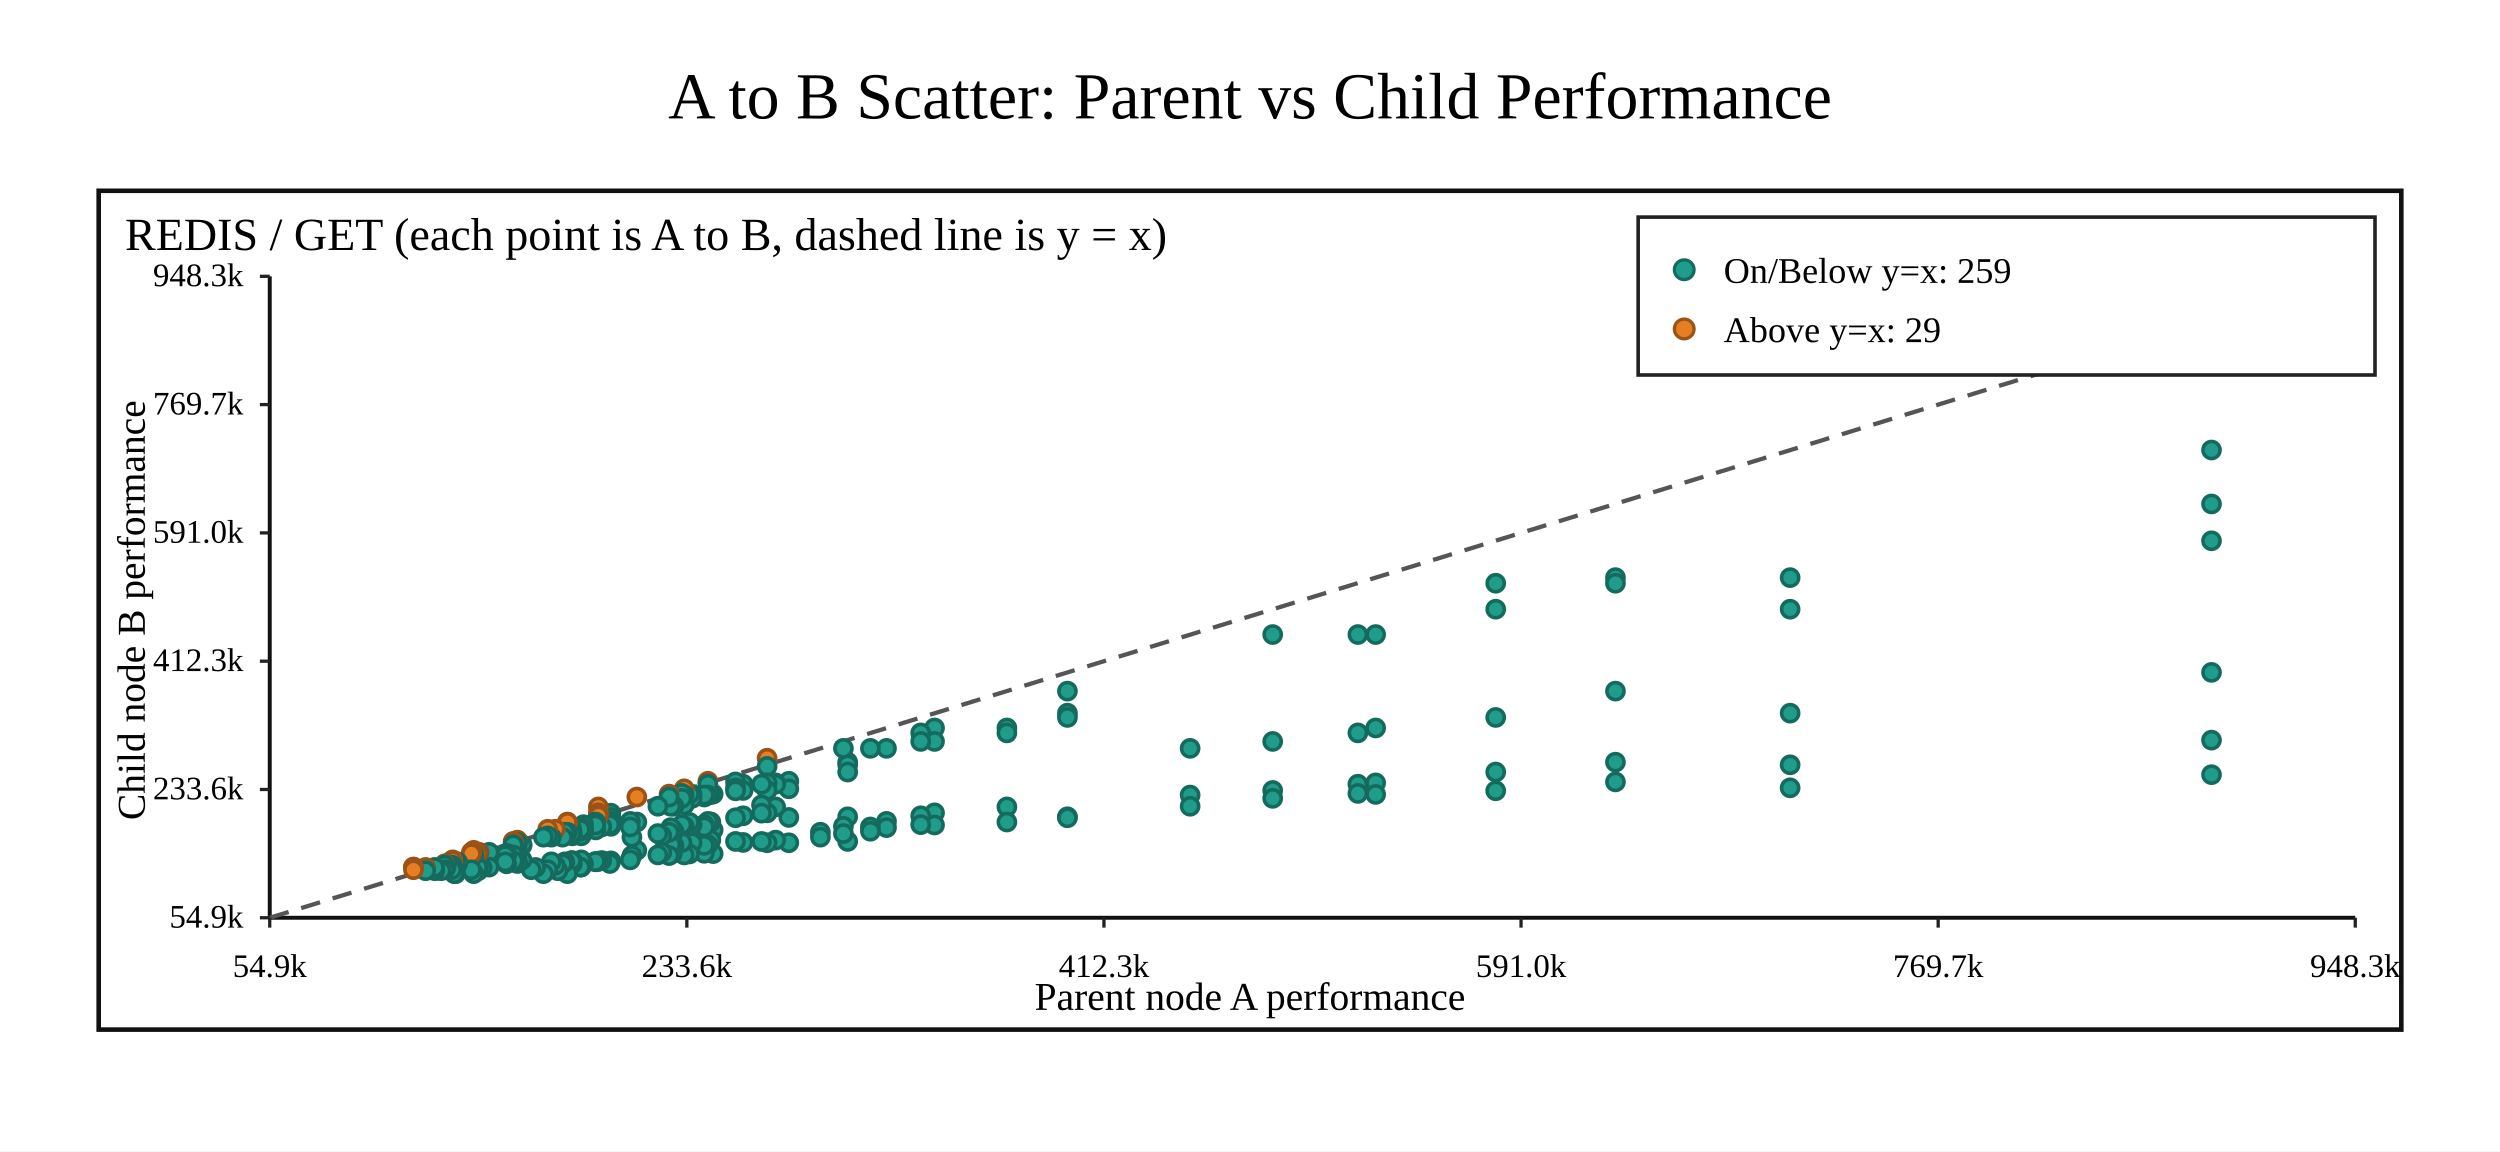
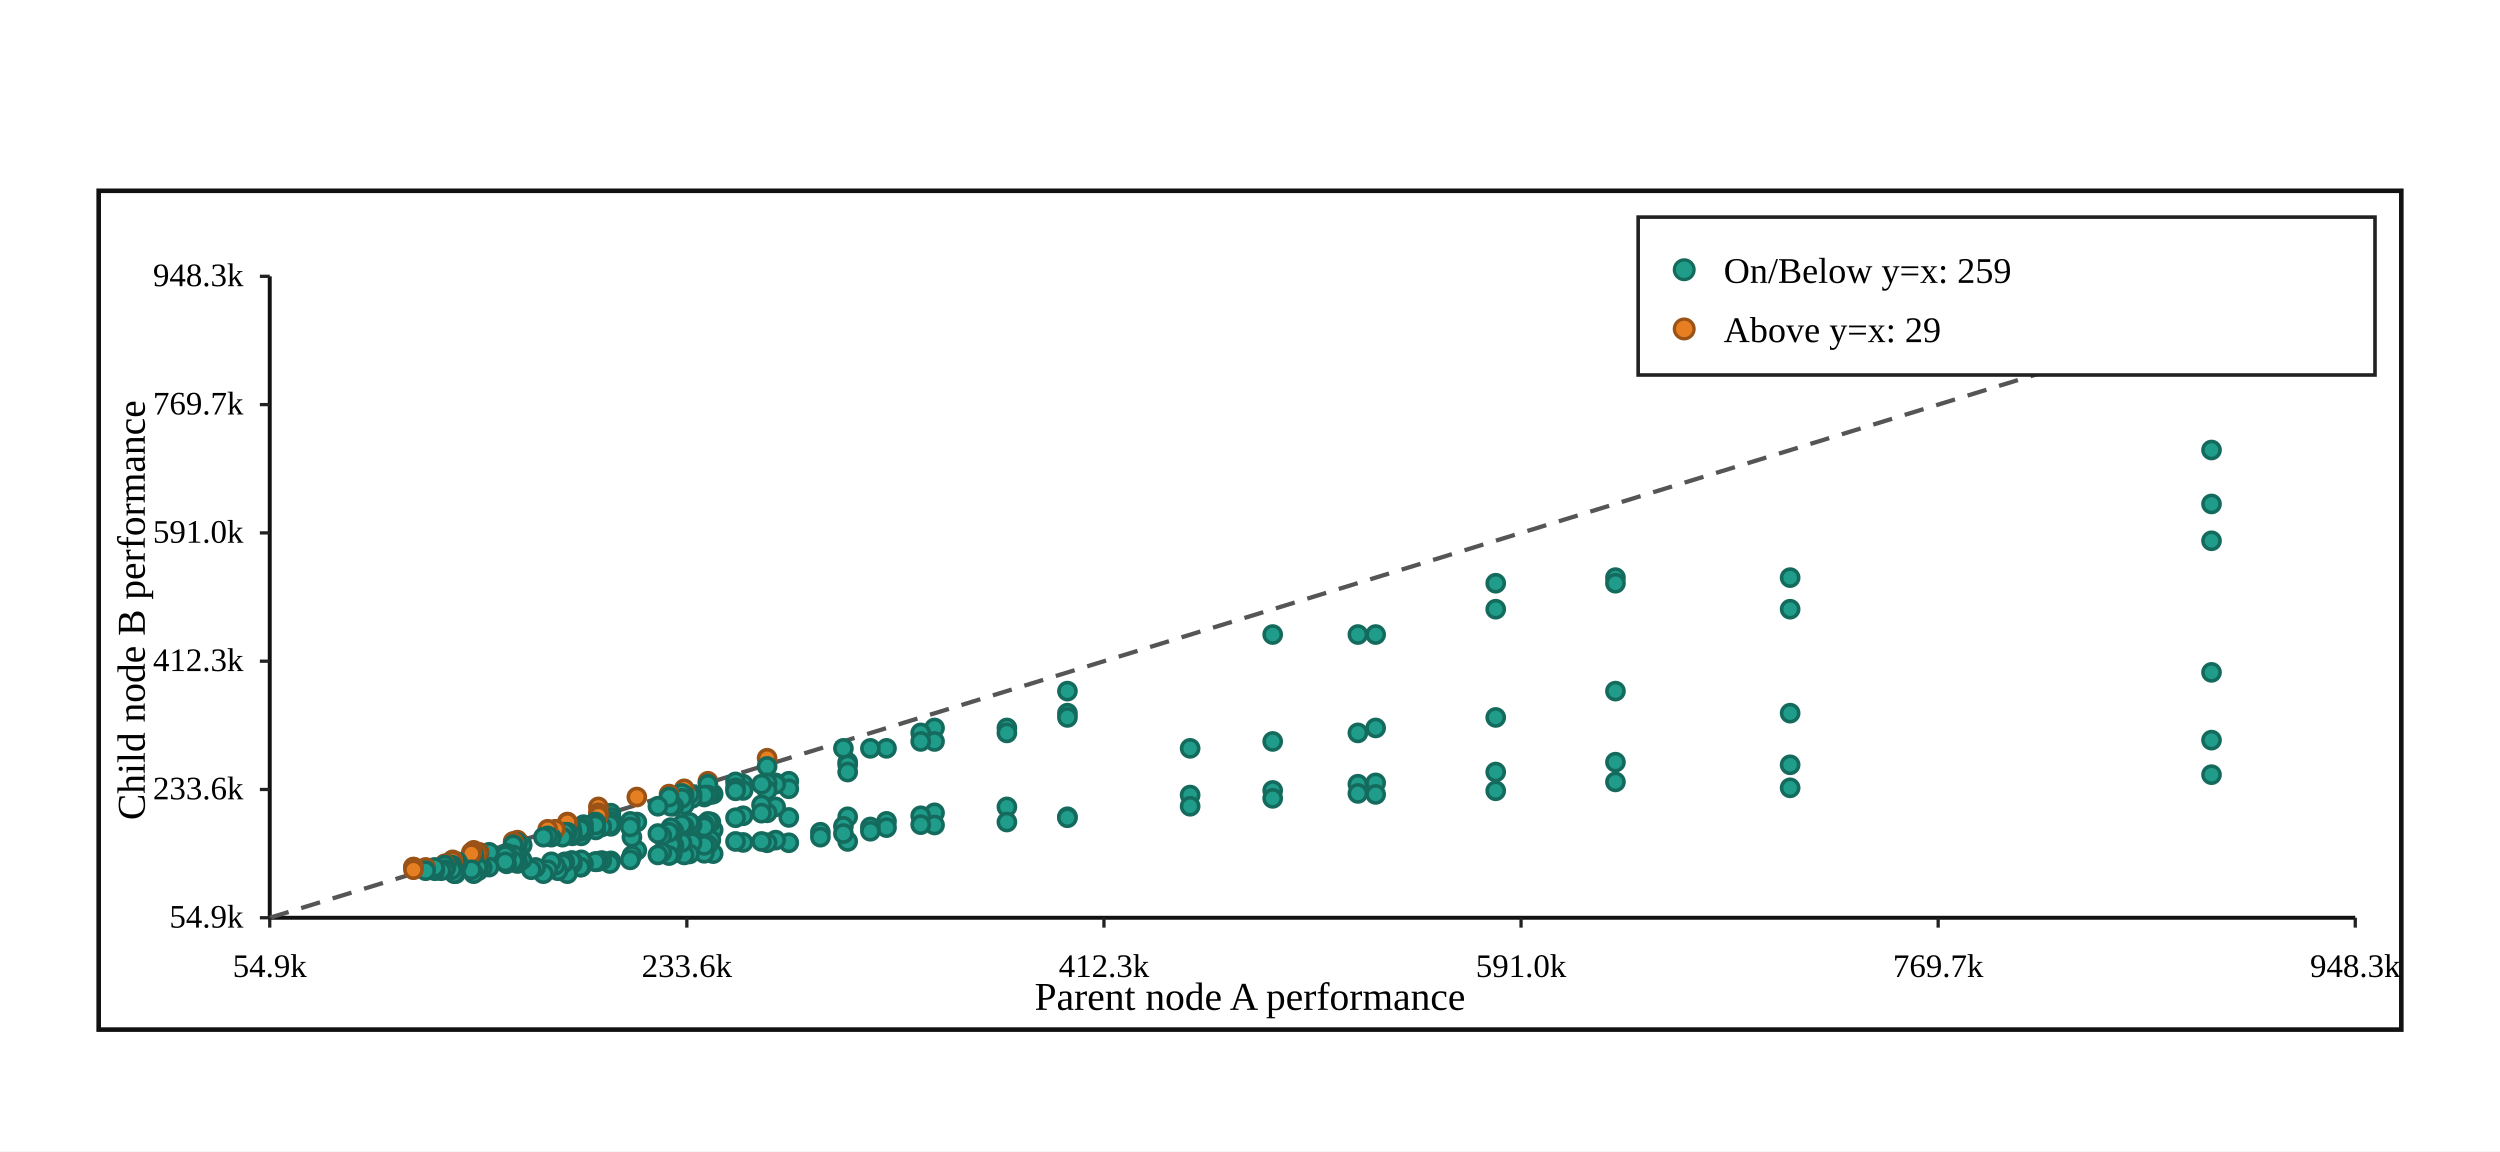
<svg xmlns="http://www.w3.org/2000/svg" width="760" height="350">
  <rect x="0" y="0" width="100%" height="100%" fill="white" />
-   <text x="380.0" y="36" text-anchor="middle" font-size="20" font-family="Times New Roman, serif">A to B Scatter: Parent vs Child Performance</text>
  <rect x="30.0" y="58.0" width="700.0" height="255.0" fill="white" stroke="#111" stroke-width="1.4" />
-   <text x="38.0" y="76.0" font-size="14" font-family="Times New Roman, serif">REDIS / GET   (each point is A to B, dashed line is y = x)</text>
  <line x1="82.0" y1="279.0" x2="716.0" y2="279.0" stroke="#111" stroke-width="1.2" />
  <line x1="82.0" y1="84.0" x2="82.0" y2="279.0" stroke="#111" stroke-width="1.2" />
  <line x1="82.0" y1="279.0" x2="716.0" y2="84.0" stroke="#555" stroke-width="1.3" stroke-dasharray="6,4" />
  <line x1="82.0" y1="279.0" x2="82.0" y2="282.0" stroke="#222" stroke-width="1" />
  <text x="82.0" y="297.0" text-anchor="middle" font-size="10" font-family="Times New Roman, serif">54.9k</text>
  <line x1="79.0" y1="279.0" x2="82.0" y2="279.0" stroke="#222" stroke-width="1" />
  <text x="74.0" y="282.0" text-anchor="end" font-size="10" font-family="Times New Roman, serif">54.9k</text>
  <line x1="208.8" y1="279.0" x2="208.8" y2="282.0" stroke="#222" stroke-width="1" />
  <text x="208.8" y="297.0" text-anchor="middle" font-size="10" font-family="Times New Roman, serif">233.6k</text>
  <line x1="79.0" y1="240.0" x2="82.0" y2="240.0" stroke="#222" stroke-width="1" />
  <text x="74.0" y="243.0" text-anchor="end" font-size="10" font-family="Times New Roman, serif">233.6k</text>
  <line x1="335.6" y1="279.0" x2="335.6" y2="282.0" stroke="#222" stroke-width="1" />
  <text x="335.6" y="297.0" text-anchor="middle" font-size="10" font-family="Times New Roman, serif">412.3k</text>
  <line x1="79.0" y1="201.0" x2="82.0" y2="201.0" stroke="#222" stroke-width="1" />
  <text x="74.0" y="204.0" text-anchor="end" font-size="10" font-family="Times New Roman, serif">412.3k</text>
  <line x1="462.4" y1="279.0" x2="462.4" y2="282.0" stroke="#222" stroke-width="1" />
  <text x="462.4" y="297.0" text-anchor="middle" font-size="10" font-family="Times New Roman, serif">591.0k</text>
  <line x1="79.0" y1="162.0" x2="82.0" y2="162.0" stroke="#222" stroke-width="1" />
  <text x="74.0" y="165.0" text-anchor="end" font-size="10" font-family="Times New Roman, serif">591.0k</text>
  <line x1="589.2" y1="279.0" x2="589.2" y2="282.0" stroke="#222" stroke-width="1" />
  <text x="589.2" y="297.0" text-anchor="middle" font-size="10" font-family="Times New Roman, serif">769.7k</text>
  <line x1="79.0" y1="123.0" x2="82.0" y2="123.0" stroke="#222" stroke-width="1" />
  <text x="74.0" y="126.0" text-anchor="end" font-size="10" font-family="Times New Roman, serif">769.7k</text>
  <line x1="716.0" y1="279.0" x2="716.0" y2="282.0" stroke="#222" stroke-width="1" />
  <text x="716.0" y="297.0" text-anchor="middle" font-size="10" font-family="Times New Roman, serif">948.3k</text>
  <line x1="79.0" y1="84.0" x2="82.0" y2="84.0" stroke="#222" stroke-width="1" />
  <text x="74.0" y="87.0" text-anchor="end" font-size="10" font-family="Times New Roman, serif">948.3k</text>
  <text x="380.0" y="307.0" text-anchor="middle" font-size="12" font-family="Times New Roman, serif">Parent node A performance</text>
  <text x="44.0" y="185.5" text-anchor="middle" font-size="12" font-family="Times New Roman, serif" transform="rotate(-90 44.0 185.5)">Child node B performance</text>
  <circle cx="672.3" cy="136.8" r="2.6" fill="#1f9d8a" stroke="#146a5c" stroke-width="1.1" />
  <circle cx="672.3" cy="153.2" r="2.6" fill="#1f9d8a" stroke="#146a5c" stroke-width="1.1" />
  <circle cx="672.3" cy="164.4" r="2.6" fill="#1f9d8a" stroke="#146a5c" stroke-width="1.1" />
  <circle cx="672.3" cy="204.4" r="2.6" fill="#1f9d8a" stroke="#146a5c" stroke-width="1.1" />
  <circle cx="672.3" cy="225.0" r="2.6" fill="#1f9d8a" stroke="#146a5c" stroke-width="1.1" />
  <circle cx="672.3" cy="235.5" r="2.6" fill="#1f9d8a" stroke="#146a5c" stroke-width="1.1" />
  <circle cx="544.2" cy="175.6" r="2.6" fill="#1f9d8a" stroke="#146a5c" stroke-width="1.1" />
  <circle cx="544.2" cy="185.2" r="2.6" fill="#1f9d8a" stroke="#146a5c" stroke-width="1.1" />
  <circle cx="544.2" cy="216.8" r="2.6" fill="#1f9d8a" stroke="#146a5c" stroke-width="1.1" />
  <circle cx="544.2" cy="232.5" r="2.6" fill="#1f9d8a" stroke="#146a5c" stroke-width="1.1" />
  <circle cx="544.2" cy="239.5" r="2.6" fill="#1f9d8a" stroke="#146a5c" stroke-width="1.1" />
  <circle cx="491.1" cy="175.6" r="2.6" fill="#1f9d8a" stroke="#146a5c" stroke-width="1.1" />
  <circle cx="491.1" cy="177.3" r="2.6" fill="#1f9d8a" stroke="#146a5c" stroke-width="1.1" />
  <circle cx="491.1" cy="210.1" r="2.6" fill="#1f9d8a" stroke="#146a5c" stroke-width="1.1" />
  <circle cx="491.1" cy="231.7" r="2.6" fill="#1f9d8a" stroke="#146a5c" stroke-width="1.1" />
  <circle cx="491.1" cy="237.7" r="2.6" fill="#1f9d8a" stroke="#146a5c" stroke-width="1.1" />
  <circle cx="454.7" cy="177.3" r="2.6" fill="#1f9d8a" stroke="#146a5c" stroke-width="1.1" />
  <circle cx="454.7" cy="185.2" r="2.6" fill="#1f9d8a" stroke="#146a5c" stroke-width="1.1" />
  <circle cx="454.7" cy="218.1" r="2.6" fill="#1f9d8a" stroke="#146a5c" stroke-width="1.1" />
  <circle cx="454.7" cy="234.7" r="2.6" fill="#1f9d8a" stroke="#146a5c" stroke-width="1.1" />
  <circle cx="454.7" cy="240.4" r="2.6" fill="#1f9d8a" stroke="#146a5c" stroke-width="1.1" />
  <circle cx="418.2" cy="192.9" r="2.6" fill="#1f9d8a" stroke="#146a5c" stroke-width="1.1" />
  <circle cx="418.2" cy="221.3" r="2.6" fill="#1f9d8a" stroke="#146a5c" stroke-width="1.1" />
  <circle cx="418.2" cy="238.0" r="2.6" fill="#1f9d8a" stroke="#146a5c" stroke-width="1.1" />
  <circle cx="418.2" cy="241.5" r="2.6" fill="#1f9d8a" stroke="#146a5c" stroke-width="1.1" />
  <circle cx="412.8" cy="192.9" r="2.6" fill="#1f9d8a" stroke="#146a5c" stroke-width="1.1" />
  <circle cx="412.8" cy="222.8" r="2.6" fill="#1f9d8a" stroke="#146a5c" stroke-width="1.1" />
  <circle cx="412.8" cy="238.4" r="2.6" fill="#1f9d8a" stroke="#146a5c" stroke-width="1.1" />
  <circle cx="412.8" cy="241.2" r="2.6" fill="#1f9d8a" stroke="#146a5c" stroke-width="1.1" />
  <circle cx="386.9" cy="192.9" r="2.6" fill="#1f9d8a" stroke="#146a5c" stroke-width="1.1" />
  <circle cx="386.9" cy="225.4" r="2.6" fill="#1f9d8a" stroke="#146a5c" stroke-width="1.1" />
  <circle cx="386.9" cy="240.3" r="2.6" fill="#1f9d8a" stroke="#146a5c" stroke-width="1.1" />
  <circle cx="386.9" cy="242.7" r="2.6" fill="#1f9d8a" stroke="#146a5c" stroke-width="1.1" />
  <circle cx="361.8" cy="227.5" r="2.6" fill="#1f9d8a" stroke="#146a5c" stroke-width="1.1" />
  <circle cx="361.8" cy="241.7" r="2.6" fill="#1f9d8a" stroke="#146a5c" stroke-width="1.1" />
  <circle cx="361.8" cy="245.1" r="2.6" fill="#1f9d8a" stroke="#146a5c" stroke-width="1.1" />
  <circle cx="324.5" cy="210.1" r="2.6" fill="#1f9d8a" stroke="#146a5c" stroke-width="1.1" />
  <circle cx="324.5" cy="216.8" r="2.6" fill="#1f9d8a" stroke="#146a5c" stroke-width="1.1" />
  <circle cx="324.5" cy="218.1" r="2.6" fill="#1f9d8a" stroke="#146a5c" stroke-width="1.1" />
  <circle cx="324.5" cy="248.3" r="2.6" fill="#1f9d8a" stroke="#146a5c" stroke-width="1.1" />
  <circle cx="324.5" cy="248.6" r="2.6" fill="#1f9d8a" stroke="#146a5c" stroke-width="1.1" />
  <circle cx="306.1" cy="221.3" r="2.6" fill="#1f9d8a" stroke="#146a5c" stroke-width="1.1" />
  <circle cx="306.1" cy="222.8" r="2.6" fill="#1f9d8a" stroke="#146a5c" stroke-width="1.1" />
  <circle cx="306.1" cy="245.3" r="2.6" fill="#1f9d8a" stroke="#146a5c" stroke-width="1.1" />
  <circle cx="306.1" cy="249.9" r="2.6" fill="#1f9d8a" stroke="#146a5c" stroke-width="1.1" />
  <circle cx="284.1" cy="221.3" r="2.6" fill="#1f9d8a" stroke="#146a5c" stroke-width="1.1" />
  <circle cx="284.1" cy="225.4" r="2.6" fill="#1f9d8a" stroke="#146a5c" stroke-width="1.1" />
  <circle cx="284.1" cy="247.1" r="2.6" fill="#1f9d8a" stroke="#146a5c" stroke-width="1.1" />
  <circle cx="284.1" cy="250.8" r="2.6" fill="#1f9d8a" stroke="#146a5c" stroke-width="1.1" />
  <circle cx="279.9" cy="222.8" r="2.6" fill="#1f9d8a" stroke="#146a5c" stroke-width="1.1" />
  <circle cx="279.9" cy="225.4" r="2.6" fill="#1f9d8a" stroke="#146a5c" stroke-width="1.1" />
  <circle cx="279.9" cy="248.0" r="2.6" fill="#1f9d8a" stroke="#146a5c" stroke-width="1.1" />
  <circle cx="279.9" cy="250.7" r="2.6" fill="#1f9d8a" stroke="#146a5c" stroke-width="1.1" />
  <circle cx="269.5" cy="227.5" r="2.6" fill="#1f9d8a" stroke="#146a5c" stroke-width="1.1" />
  <circle cx="269.5" cy="249.7" r="2.6" fill="#1f9d8a" stroke="#146a5c" stroke-width="1.1" />
  <circle cx="269.5" cy="251.6" r="2.6" fill="#1f9d8a" stroke="#146a5c" stroke-width="1.1" />
  <circle cx="264.6" cy="227.5" r="2.6" fill="#1f9d8a" stroke="#146a5c" stroke-width="1.1" />
  <circle cx="264.6" cy="251.4" r="2.6" fill="#1f9d8a" stroke="#146a5c" stroke-width="1.1" />
  <circle cx="264.6" cy="252.7" r="2.6" fill="#1f9d8a" stroke="#146a5c" stroke-width="1.1" />
  <circle cx="257.7" cy="231.7" r="2.6" fill="#1f9d8a" stroke="#146a5c" stroke-width="1.1" />
  <circle cx="257.7" cy="232.5" r="2.6" fill="#1f9d8a" stroke="#146a5c" stroke-width="1.1" />
  <circle cx="257.7" cy="234.7" r="2.6" fill="#1f9d8a" stroke="#146a5c" stroke-width="1.1" />
  <circle cx="257.7" cy="248.3" r="2.6" fill="#1f9d8a" stroke="#146a5c" stroke-width="1.1" />
  <circle cx="257.7" cy="255.8" r="2.6" fill="#1f9d8a" stroke="#146a5c" stroke-width="1.1" />
  <circle cx="256.4" cy="227.5" r="2.6" fill="#1f9d8a" stroke="#146a5c" stroke-width="1.1" />
  <circle cx="256.4" cy="251.2" r="2.6" fill="#1f9d8a" stroke="#146a5c" stroke-width="1.1" />
  <circle cx="256.4" cy="253.4" r="2.6" fill="#1f9d8a" stroke="#146a5c" stroke-width="1.1" />
  <circle cx="249.4" cy="253.0" r="2.6" fill="#1f9d8a" stroke="#146a5c" stroke-width="1.1" />
  <circle cx="249.4" cy="254.5" r="2.6" fill="#1f9d8a" stroke="#146a5c" stroke-width="1.1" />
  <circle cx="239.8" cy="237.5" r="2.6" fill="#1f9d8a" stroke="#146a5c" stroke-width="1.1" />
  <circle cx="239.8" cy="239.8" r="2.6" fill="#1f9d8a" stroke="#146a5c" stroke-width="1.1" />
  <circle cx="239.8" cy="248.5" r="2.6" fill="#1f9d8a" stroke="#146a5c" stroke-width="1.1" />
  <circle cx="239.8" cy="256.2" r="2.6" fill="#1f9d8a" stroke="#146a5c" stroke-width="1.1" />
  <circle cx="235.8" cy="238.0" r="2.6" fill="#1f9d8a" stroke="#146a5c" stroke-width="1.1" />
  <circle cx="235.8" cy="238.4" r="2.6" fill="#1f9d8a" stroke="#146a5c" stroke-width="1.1" />
  <circle cx="235.8" cy="245.3" r="2.6" fill="#1f9d8a" stroke="#146a5c" stroke-width="1.1" />
  <circle cx="235.8" cy="255.4" r="2.6" fill="#1f9d8a" stroke="#146a5c" stroke-width="1.1" />
  <circle cx="233.2" cy="230.5" r="2.6" fill="#e67e22" stroke="#9a5216" stroke-width="1.1" />
  <circle cx="233.2" cy="233.0" r="2.6" fill="#1f9d8a" stroke="#146a5c" stroke-width="1.1" />
  <circle cx="233.2" cy="238.0" r="2.6" fill="#1f9d8a" stroke="#146a5c" stroke-width="1.1" />
  <circle cx="233.2" cy="240.3" r="2.6" fill="#1f9d8a" stroke="#146a5c" stroke-width="1.1" />
  <circle cx="233.2" cy="247.1" r="2.6" fill="#1f9d8a" stroke="#146a5c" stroke-width="1.1" />
  <circle cx="233.2" cy="256.2" r="2.6" fill="#1f9d8a" stroke="#146a5c" stroke-width="1.1" />
  <circle cx="231.5" cy="238.4" r="2.6" fill="#1f9d8a" stroke="#146a5c" stroke-width="1.1" />
  <circle cx="231.5" cy="244.7" r="2.6" fill="#1f9d8a" stroke="#146a5c" stroke-width="1.1" />
  <circle cx="231.5" cy="247.2" r="2.6" fill="#1f9d8a" stroke="#146a5c" stroke-width="1.1" />
  <circle cx="231.5" cy="255.8" r="2.6" fill="#1f9d8a" stroke="#146a5c" stroke-width="1.1" />
  <circle cx="225.9" cy="238.4" r="2.6" fill="#1f9d8a" stroke="#146a5c" stroke-width="1.1" />
  <circle cx="225.9" cy="240.3" r="2.6" fill="#1f9d8a" stroke="#146a5c" stroke-width="1.1" />
  <circle cx="225.9" cy="248.0" r="2.6" fill="#1f9d8a" stroke="#146a5c" stroke-width="1.1" />
  <circle cx="225.9" cy="256.1" r="2.6" fill="#1f9d8a" stroke="#146a5c" stroke-width="1.1" />
  <circle cx="223.6" cy="237.7" r="2.6" fill="#1f9d8a" stroke="#146a5c" stroke-width="1.1" />
  <circle cx="223.6" cy="239.5" r="2.6" fill="#1f9d8a" stroke="#146a5c" stroke-width="1.1" />
  <circle cx="223.6" cy="240.4" r="2.6" fill="#1f9d8a" stroke="#146a5c" stroke-width="1.1" />
  <circle cx="223.6" cy="248.6" r="2.6" fill="#1f9d8a" stroke="#146a5c" stroke-width="1.1" />
  <circle cx="223.6" cy="255.8" r="2.6" fill="#1f9d8a" stroke="#146a5c" stroke-width="1.1" />
  <circle cx="216.8" cy="241.4" r="2.6" fill="#1f9d8a" stroke="#146a5c" stroke-width="1.1" />
  <circle cx="216.8" cy="252.3" r="2.6" fill="#1f9d8a" stroke="#146a5c" stroke-width="1.1" />
  <circle cx="216.8" cy="259.5" r="2.6" fill="#1f9d8a" stroke="#146a5c" stroke-width="1.1" />
  <circle cx="216.1" cy="241.2" r="2.6" fill="#1f9d8a" stroke="#146a5c" stroke-width="1.1" />
  <circle cx="216.1" cy="241.5" r="2.6" fill="#1f9d8a" stroke="#146a5c" stroke-width="1.1" />
  <circle cx="216.1" cy="249.9" r="2.6" fill="#1f9d8a" stroke="#146a5c" stroke-width="1.1" />
  <circle cx="216.1" cy="255.4" r="2.6" fill="#1f9d8a" stroke="#146a5c" stroke-width="1.1" />
  <circle cx="215.2" cy="237.5" r="2.6" fill="#e67e22" stroke="#9a5216" stroke-width="1.1" />
  <circle cx="215.2" cy="238.4" r="2.6" fill="#1f9d8a" stroke="#146a5c" stroke-width="1.1" />
  <circle cx="215.2" cy="241.7" r="2.6" fill="#1f9d8a" stroke="#146a5c" stroke-width="1.1" />
  <circle cx="215.2" cy="249.7" r="2.6" fill="#1f9d8a" stroke="#146a5c" stroke-width="1.1" />
  <circle cx="215.2" cy="256.8" r="2.6" fill="#1f9d8a" stroke="#146a5c" stroke-width="1.1" />
  <circle cx="214.1" cy="242.3" r="2.6" fill="#1f9d8a" stroke="#146a5c" stroke-width="1.1" />
  <circle cx="214.1" cy="250.7" r="2.6" fill="#1f9d8a" stroke="#146a5c" stroke-width="1.1" />
  <circle cx="214.1" cy="259.4" r="2.6" fill="#1f9d8a" stroke="#146a5c" stroke-width="1.1" />
  <circle cx="214.1" cy="241.7" r="2.6" fill="#1f9d8a" stroke="#146a5c" stroke-width="1.1" />
  <circle cx="214.1" cy="251.4" r="2.6" fill="#1f9d8a" stroke="#146a5c" stroke-width="1.1" />
  <circle cx="214.1" cy="257.0" r="2.6" fill="#1f9d8a" stroke="#146a5c" stroke-width="1.1" />
  <circle cx="210.4" cy="241.5" r="2.6" fill="#1f9d8a" stroke="#146a5c" stroke-width="1.1" />
  <circle cx="210.4" cy="242.7" r="2.6" fill="#1f9d8a" stroke="#146a5c" stroke-width="1.1" />
  <circle cx="210.4" cy="250.8" r="2.6" fill="#1f9d8a" stroke="#146a5c" stroke-width="1.1" />
  <circle cx="210.4" cy="256.2" r="2.6" fill="#1f9d8a" stroke="#146a5c" stroke-width="1.1" />
  <circle cx="209.6" cy="241.4" r="2.6" fill="#1f9d8a" stroke="#146a5c" stroke-width="1.1" />
  <circle cx="209.6" cy="250.0" r="2.6" fill="#1f9d8a" stroke="#146a5c" stroke-width="1.1" />
  <circle cx="209.6" cy="259.6" r="2.6" fill="#1f9d8a" stroke="#146a5c" stroke-width="1.1" />
  <circle cx="208.0" cy="239.8" r="2.6" fill="#e67e22" stroke="#9a5216" stroke-width="1.1" />
  <circle cx="208.0" cy="241.7" r="2.6" fill="#1f9d8a" stroke="#146a5c" stroke-width="1.1" />
  <circle cx="208.0" cy="244.7" r="2.6" fill="#1f9d8a" stroke="#146a5c" stroke-width="1.1" />
  <circle cx="208.0" cy="251.2" r="2.6" fill="#1f9d8a" stroke="#146a5c" stroke-width="1.1" />
  <circle cx="208.0" cy="259.9" r="2.6" fill="#1f9d8a" stroke="#146a5c" stroke-width="1.1" />
  <circle cx="207.3" cy="241.2" r="2.6" fill="#1f9d8a" stroke="#146a5c" stroke-width="1.1" />
  <circle cx="207.3" cy="242.7" r="2.6" fill="#1f9d8a" stroke="#146a5c" stroke-width="1.1" />
  <circle cx="207.3" cy="250.7" r="2.6" fill="#1f9d8a" stroke="#146a5c" stroke-width="1.1" />
  <circle cx="207.3" cy="256.1" r="2.6" fill="#1f9d8a" stroke="#146a5c" stroke-width="1.1" />
  <circle cx="204.9" cy="245.1" r="2.6" fill="#1f9d8a" stroke="#146a5c" stroke-width="1.1" />
  <circle cx="204.9" cy="252.7" r="2.6" fill="#1f9d8a" stroke="#146a5c" stroke-width="1.1" />
  <circle cx="204.9" cy="257.0" r="2.6" fill="#1f9d8a" stroke="#146a5c" stroke-width="1.1" />
  <circle cx="204.4" cy="252.1" r="2.6" fill="#1f9d8a" stroke="#146a5c" stroke-width="1.1" />
  <circle cx="204.4" cy="259.5" r="2.6" fill="#1f9d8a" stroke="#146a5c" stroke-width="1.1" />
  <circle cx="203.9" cy="245.1" r="2.6" fill="#1f9d8a" stroke="#146a5c" stroke-width="1.1" />
  <circle cx="203.9" cy="251.6" r="2.6" fill="#1f9d8a" stroke="#146a5c" stroke-width="1.1" />
  <circle cx="203.9" cy="256.8" r="2.6" fill="#1f9d8a" stroke="#146a5c" stroke-width="1.1" />
  <circle cx="203.4" cy="241.4" r="2.6" fill="#e67e22" stroke="#9a5216" stroke-width="1.1" />
  <circle cx="203.4" cy="242.3" r="2.6" fill="#1f9d8a" stroke="#146a5c" stroke-width="1.1" />
  <circle cx="203.4" cy="253.0" r="2.6" fill="#1f9d8a" stroke="#146a5c" stroke-width="1.1" />
  <circle cx="203.4" cy="260.1" r="2.6" fill="#1f9d8a" stroke="#146a5c" stroke-width="1.1" />
  <circle cx="201.2" cy="254.1" r="2.6" fill="#1f9d8a" stroke="#146a5c" stroke-width="1.1" />
  <circle cx="201.2" cy="259.1" r="2.6" fill="#1f9d8a" stroke="#146a5c" stroke-width="1.1" />
  <circle cx="200.0" cy="245.1" r="2.6" fill="#1f9d8a" stroke="#146a5c" stroke-width="1.1" />
  <circle cx="200.0" cy="253.4" r="2.6" fill="#1f9d8a" stroke="#146a5c" stroke-width="1.1" />
  <circle cx="200.0" cy="259.9" r="2.6" fill="#1f9d8a" stroke="#146a5c" stroke-width="1.1" />
  <circle cx="193.6" cy="242.3" r="2.6" fill="#e67e22" stroke="#9a5216" stroke-width="1.1" />
  <circle cx="193.6" cy="249.9" r="2.6" fill="#1f9d8a" stroke="#146a5c" stroke-width="1.1" />
  <circle cx="193.6" cy="258.5" r="2.6" fill="#1f9d8a" stroke="#146a5c" stroke-width="1.1" />
  <circle cx="192.1" cy="254.5" r="2.6" fill="#1f9d8a" stroke="#146a5c" stroke-width="1.1" />
  <circle cx="192.1" cy="260.1" r="2.6" fill="#1f9d8a" stroke="#146a5c" stroke-width="1.1" />
  <circle cx="191.6" cy="249.7" r="2.6" fill="#1f9d8a" stroke="#146a5c" stroke-width="1.1" />
  <circle cx="191.6" cy="251.4" r="2.6" fill="#1f9d8a" stroke="#146a5c" stroke-width="1.1" />
  <circle cx="191.6" cy="261.4" r="2.6" fill="#1f9d8a" stroke="#146a5c" stroke-width="1.1" />
  <circle cx="185.7" cy="247.2" r="2.6" fill="#1f9d8a" stroke="#146a5c" stroke-width="1.1" />
  <circle cx="185.7" cy="248.5" r="2.6" fill="#1f9d8a" stroke="#146a5c" stroke-width="1.1" />
  <circle cx="185.7" cy="249.7" r="2.6" fill="#1f9d8a" stroke="#146a5c" stroke-width="1.1" />
  <circle cx="185.7" cy="251.2" r="2.6" fill="#1f9d8a" stroke="#146a5c" stroke-width="1.1" />
  <circle cx="185.7" cy="261.7" r="2.6" fill="#1f9d8a" stroke="#146a5c" stroke-width="1.1" />
  <circle cx="185.4" cy="249.9" r="2.6" fill="#1f9d8a" stroke="#146a5c" stroke-width="1.1" />
  <circle cx="185.4" cy="250.7" r="2.6" fill="#1f9d8a" stroke="#146a5c" stroke-width="1.1" />
  <circle cx="185.4" cy="262.5" r="2.6" fill="#1f9d8a" stroke="#146a5c" stroke-width="1.1" />
  <circle cx="182.9" cy="251.2" r="2.6" fill="#1f9d8a" stroke="#146a5c" stroke-width="1.1" />
  <circle cx="182.9" cy="251.4" r="2.6" fill="#1f9d8a" stroke="#146a5c" stroke-width="1.1" />
  <circle cx="182.9" cy="261.6" r="2.6" fill="#1f9d8a" stroke="#146a5c" stroke-width="1.1" />
  <circle cx="181.9" cy="245.3" r="2.6" fill="#e67e22" stroke="#9a5216" stroke-width="1.1" />
  <circle cx="181.9" cy="247.1" r="2.6" fill="#e67e22" stroke="#9a5216" stroke-width="1.1" />
  <circle cx="181.9" cy="248.0" r="2.6" fill="#e67e22" stroke="#9a5216" stroke-width="1.1" />
  <circle cx="181.9" cy="261.9" r="2.6" fill="#1f9d8a" stroke="#146a5c" stroke-width="1.1" />
  <circle cx="181.1" cy="250.0" r="2.6" fill="#1f9d8a" stroke="#146a5c" stroke-width="1.1" />
  <circle cx="181.1" cy="252.3" r="2.6" fill="#1f9d8a" stroke="#146a5c" stroke-width="1.1" />
  <circle cx="181.1" cy="262.0" r="2.6" fill="#1f9d8a" stroke="#146a5c" stroke-width="1.1" />
  <circle cx="181.0" cy="249.9" r="2.6" fill="#1f9d8a" stroke="#146a5c" stroke-width="1.1" />
  <circle cx="181.0" cy="250.7" r="2.6" fill="#1f9d8a" stroke="#146a5c" stroke-width="1.1" />
  <circle cx="181.0" cy="250.8" r="2.6" fill="#1f9d8a" stroke="#146a5c" stroke-width="1.1" />
  <circle cx="181.0" cy="261.9" r="2.6" fill="#1f9d8a" stroke="#146a5c" stroke-width="1.1" />
  <circle cx="177.4" cy="250.7" r="2.6" fill="#1f9d8a" stroke="#146a5c" stroke-width="1.1" />
  <circle cx="177.4" cy="252.3" r="2.6" fill="#1f9d8a" stroke="#146a5c" stroke-width="1.1" />
  <circle cx="177.4" cy="253.0" r="2.6" fill="#1f9d8a" stroke="#146a5c" stroke-width="1.1" />
  <circle cx="177.4" cy="262.6" r="2.6" fill="#1f9d8a" stroke="#146a5c" stroke-width="1.1" />
  <circle cx="176.7" cy="254.1" r="2.6" fill="#1f9d8a" stroke="#146a5c" stroke-width="1.1" />
  <circle cx="176.7" cy="263.6" r="2.6" fill="#1f9d8a" stroke="#146a5c" stroke-width="1.1" />
  <circle cx="176.7" cy="251.6" r="2.6" fill="#1f9d8a" stroke="#146a5c" stroke-width="1.1" />
  <circle cx="176.7" cy="252.7" r="2.6" fill="#1f9d8a" stroke="#146a5c" stroke-width="1.1" />
  <circle cx="176.7" cy="261.4" r="2.6" fill="#1f9d8a" stroke="#146a5c" stroke-width="1.1" />
  <circle cx="176.4" cy="252.1" r="2.6" fill="#1f9d8a" stroke="#146a5c" stroke-width="1.1" />
  <circle cx="176.4" cy="263.6" r="2.6" fill="#1f9d8a" stroke="#146a5c" stroke-width="1.1" />
  <circle cx="174.0" cy="254.1" r="2.6" fill="#1f9d8a" stroke="#146a5c" stroke-width="1.1" />
  <circle cx="174.0" cy="262.6" r="2.6" fill="#1f9d8a" stroke="#146a5c" stroke-width="1.1" />
  <circle cx="173.9" cy="252.7" r="2.6" fill="#1f9d8a" stroke="#146a5c" stroke-width="1.1" />
  <circle cx="173.9" cy="253.4" r="2.6" fill="#1f9d8a" stroke="#146a5c" stroke-width="1.1" />
  <circle cx="173.9" cy="261.6" r="2.6" fill="#1f9d8a" stroke="#146a5c" stroke-width="1.1" />
  <circle cx="173.7" cy="251.6" r="2.6" fill="#1f9d8a" stroke="#146a5c" stroke-width="1.1" />
  <circle cx="173.7" cy="253.4" r="2.6" fill="#1f9d8a" stroke="#146a5c" stroke-width="1.1" />
  <circle cx="173.7" cy="261.7" r="2.6" fill="#1f9d8a" stroke="#146a5c" stroke-width="1.1" />
  <circle cx="172.5" cy="249.9" r="2.6" fill="#e67e22" stroke="#9a5216" stroke-width="1.1" />
  <circle cx="172.5" cy="250.0" r="2.6" fill="#e67e22" stroke="#9a5216" stroke-width="1.1" />
  <circle cx="172.5" cy="253.0" r="2.6" fill="#1f9d8a" stroke="#146a5c" stroke-width="1.1" />
  <circle cx="172.5" cy="265.6" r="2.6" fill="#1f9d8a" stroke="#146a5c" stroke-width="1.1" />
  <circle cx="171.7" cy="253.0" r="2.6" fill="#1f9d8a" stroke="#146a5c" stroke-width="1.1" />
  <circle cx="171.7" cy="262.0" r="2.6" fill="#1f9d8a" stroke="#146a5c" stroke-width="1.1" />
  <circle cx="171.0" cy="254.5" r="2.6" fill="#1f9d8a" stroke="#146a5c" stroke-width="1.1" />
  <circle cx="171.0" cy="262.6" r="2.6" fill="#1f9d8a" stroke="#146a5c" stroke-width="1.1" />
  <circle cx="169.6" cy="264.7" r="2.6" fill="#1f9d8a" stroke="#146a5c" stroke-width="1.1" />
  <circle cx="168.8" cy="252.1" r="2.6" fill="#e67e22" stroke="#9a5216" stroke-width="1.1" />
  <circle cx="168.8" cy="263.0" r="2.6" fill="#1f9d8a" stroke="#146a5c" stroke-width="1.1" />
  <circle cx="167.6" cy="254.5" r="2.6" fill="#1f9d8a" stroke="#146a5c" stroke-width="1.1" />
  <circle cx="167.6" cy="262.0" r="2.6" fill="#1f9d8a" stroke="#146a5c" stroke-width="1.1" />
  <circle cx="166.5" cy="252.1" r="2.6" fill="#e67e22" stroke="#9a5216" stroke-width="1.1" />
  <circle cx="166.5" cy="254.1" r="2.6" fill="#1f9d8a" stroke="#146a5c" stroke-width="1.1" />
  <circle cx="166.5" cy="264.4" r="2.6" fill="#1f9d8a" stroke="#146a5c" stroke-width="1.1" />
  <circle cx="165.2" cy="254.5" r="2.6" fill="#1f9d8a" stroke="#146a5c" stroke-width="1.1" />
  <circle cx="165.2" cy="265.6" r="2.6" fill="#1f9d8a" stroke="#146a5c" stroke-width="1.1" />
  <circle cx="162.8" cy="263.7" r="2.6" fill="#1f9d8a" stroke="#146a5c" stroke-width="1.1" />
  <circle cx="161.5" cy="264.4" r="2.6" fill="#1f9d8a" stroke="#146a5c" stroke-width="1.1" />
  <circle cx="158.7" cy="256.8" r="2.6" fill="#1f9d8a" stroke="#146a5c" stroke-width="1.1" />
  <circle cx="158.7" cy="257.0" r="2.6" fill="#1f9d8a" stroke="#146a5c" stroke-width="1.1" />
  <circle cx="158.7" cy="261.4" r="2.6" fill="#1f9d8a" stroke="#146a5c" stroke-width="1.1" />
  <circle cx="157.3" cy="258.5" r="2.6" fill="#1f9d8a" stroke="#146a5c" stroke-width="1.1" />
  <circle cx="157.3" cy="259.4" r="2.6" fill="#1f9d8a" stroke="#146a5c" stroke-width="1.1" />
  <circle cx="157.3" cy="262.5" r="2.6" fill="#1f9d8a" stroke="#146a5c" stroke-width="1.1" />
  <circle cx="157.3" cy="255.4" r="2.6" fill="#e67e22" stroke="#9a5216" stroke-width="1.1" />
  <circle cx="157.3" cy="256.1" r="2.6" fill="#1f9d8a" stroke="#146a5c" stroke-width="1.1" />
  <circle cx="157.3" cy="256.2" r="2.6" fill="#1f9d8a" stroke="#146a5c" stroke-width="1.1" />
  <circle cx="157.3" cy="261.9" r="2.6" fill="#1f9d8a" stroke="#146a5c" stroke-width="1.1" />
  <circle cx="156.3" cy="257.0" r="2.6" fill="#1f9d8a" stroke="#146a5c" stroke-width="1.1" />
  <circle cx="156.3" cy="259.9" r="2.6" fill="#1f9d8a" stroke="#146a5c" stroke-width="1.1" />
  <circle cx="156.3" cy="261.6" r="2.6" fill="#1f9d8a" stroke="#146a5c" stroke-width="1.1" />
  <circle cx="156.0" cy="259.5" r="2.6" fill="#1f9d8a" stroke="#146a5c" stroke-width="1.1" />
  <circle cx="156.0" cy="259.6" r="2.6" fill="#1f9d8a" stroke="#146a5c" stroke-width="1.1" />
  <circle cx="156.0" cy="262.0" r="2.6" fill="#1f9d8a" stroke="#146a5c" stroke-width="1.1" />
  <circle cx="156.0" cy="255.8" r="2.6" fill="#e67e22" stroke="#9a5216" stroke-width="1.1" />
  <circle cx="156.0" cy="256.2" r="2.6" fill="#e67e22" stroke="#9a5216" stroke-width="1.1" />
  <circle cx="156.0" cy="256.8" r="2.6" fill="#1f9d8a" stroke="#146a5c" stroke-width="1.1" />
  <circle cx="156.0" cy="259.9" r="2.6" fill="#1f9d8a" stroke="#146a5c" stroke-width="1.1" />
  <circle cx="156.0" cy="261.7" r="2.6" fill="#1f9d8a" stroke="#146a5c" stroke-width="1.1" />
  <circle cx="154.0" cy="259.4" r="2.6" fill="#1f9d8a" stroke="#146a5c" stroke-width="1.1" />
  <circle cx="154.0" cy="259.5" r="2.6" fill="#1f9d8a" stroke="#146a5c" stroke-width="1.1" />
  <circle cx="154.0" cy="260.1" r="2.6" fill="#1f9d8a" stroke="#146a5c" stroke-width="1.1" />
  <circle cx="154.0" cy="262.6" r="2.6" fill="#1f9d8a" stroke="#146a5c" stroke-width="1.1" />
  <circle cx="153.6" cy="260.1" r="2.6" fill="#1f9d8a" stroke="#146a5c" stroke-width="1.1" />
  <circle cx="153.6" cy="262.0" r="2.6" fill="#1f9d8a" stroke="#146a5c" stroke-width="1.1" />
  <circle cx="148.7" cy="259.1" r="2.6" fill="#1f9d8a" stroke="#146a5c" stroke-width="1.1" />
  <circle cx="148.7" cy="263.6" r="2.6" fill="#1f9d8a" stroke="#146a5c" stroke-width="1.1" />
  <circle cx="146.6" cy="263.7" r="2.6" fill="#1f9d8a" stroke="#146a5c" stroke-width="1.1" />
  <circle cx="145.7" cy="259.1" r="2.6" fill="#e67e22" stroke="#9a5216" stroke-width="1.1" />
  <circle cx="145.7" cy="262.6" r="2.6" fill="#1f9d8a" stroke="#146a5c" stroke-width="1.1" />
  <circle cx="145.4" cy="259.5" r="2.6" fill="#1f9d8a" stroke="#146a5c" stroke-width="1.1" />
  <circle cx="145.4" cy="263.0" r="2.6" fill="#1f9d8a" stroke="#146a5c" stroke-width="1.1" />
  <circle cx="145.4" cy="264.7" r="2.6" fill="#1f9d8a" stroke="#146a5c" stroke-width="1.1" />
  <circle cx="145.2" cy="259.5" r="2.6" fill="#e67e22" stroke="#9a5216" stroke-width="1.1" />
  <circle cx="145.2" cy="263.6" r="2.6" fill="#1f9d8a" stroke="#146a5c" stroke-width="1.1" />
  <circle cx="144.0" cy="258.5" r="2.6" fill="#e67e22" stroke="#9a5216" stroke-width="1.1" />
  <circle cx="144.0" cy="259.6" r="2.6" fill="#e67e22" stroke="#9a5216" stroke-width="1.1" />
  <circle cx="144.0" cy="260.1" r="2.6" fill="#1f9d8a" stroke="#146a5c" stroke-width="1.1" />
  <circle cx="144.0" cy="265.6" r="2.6" fill="#1f9d8a" stroke="#146a5c" stroke-width="1.1" />
  <circle cx="143.3" cy="259.1" r="2.6" fill="#e67e22" stroke="#9a5216" stroke-width="1.1" />
  <circle cx="143.3" cy="259.5" r="2.6" fill="#e67e22" stroke="#9a5216" stroke-width="1.1" />
  <circle cx="143.3" cy="264.4" r="2.6" fill="#1f9d8a" stroke="#146a5c" stroke-width="1.1" />
  <circle cx="139.1" cy="262.0" r="2.6" fill="#1f9d8a" stroke="#146a5c" stroke-width="1.1" />
  <circle cx="139.1" cy="262.6" r="2.6" fill="#1f9d8a" stroke="#146a5c" stroke-width="1.1" />
  <circle cx="138.5" cy="262.0" r="2.6" fill="#1f9d8a" stroke="#146a5c" stroke-width="1.1" />
  <circle cx="138.5" cy="265.6" r="2.6" fill="#1f9d8a" stroke="#146a5c" stroke-width="1.1" />
  <circle cx="138.1" cy="262.0" r="2.6" fill="#1f9d8a" stroke="#146a5c" stroke-width="1.1" />
  <circle cx="138.1" cy="262.5" r="2.6" fill="#1f9d8a" stroke="#146a5c" stroke-width="1.1" />
  <circle cx="138.1" cy="262.6" r="2.6" fill="#1f9d8a" stroke="#146a5c" stroke-width="1.1" />
  <circle cx="138.1" cy="265.6" r="2.6" fill="#1f9d8a" stroke="#146a5c" stroke-width="1.1" />
  <circle cx="137.6" cy="261.4" r="2.6" fill="#e67e22" stroke="#9a5216" stroke-width="1.1" />
  <circle cx="137.6" cy="261.6" r="2.6" fill="#e67e22" stroke="#9a5216" stroke-width="1.1" />
  <circle cx="137.6" cy="261.7" r="2.6" fill="#e67e22" stroke="#9a5216" stroke-width="1.1" />
  <circle cx="137.4" cy="263.0" r="2.6" fill="#1f9d8a" stroke="#146a5c" stroke-width="1.1" />
  <circle cx="137.4" cy="263.6" r="2.6" fill="#1f9d8a" stroke="#146a5c" stroke-width="1.1" />
  <circle cx="137.3" cy="264.4" r="2.6" fill="#1f9d8a" stroke="#146a5c" stroke-width="1.1" />
  <circle cx="135.6" cy="262.6" r="2.6" fill="#1f9d8a" stroke="#146a5c" stroke-width="1.1" />
  <circle cx="135.6" cy="263.6" r="2.6" fill="#1f9d8a" stroke="#146a5c" stroke-width="1.1" />
  <circle cx="135.3" cy="263.7" r="2.6" fill="#1f9d8a" stroke="#146a5c" stroke-width="1.1" />
  <circle cx="135.2" cy="262.6" r="2.6" fill="#e67e22" stroke="#9a5216" stroke-width="1.1" />
  <circle cx="135.2" cy="263.0" r="2.6" fill="#1f9d8a" stroke="#146a5c" stroke-width="1.1" />
  <circle cx="135.2" cy="264.4" r="2.6" fill="#1f9d8a" stroke="#146a5c" stroke-width="1.1" />
  <circle cx="134.1" cy="264.7" r="2.6" fill="#1f9d8a" stroke="#146a5c" stroke-width="1.1" />
  <circle cx="132.2" cy="264.7" r="2.6" fill="#1f9d8a" stroke="#146a5c" stroke-width="1.1" />
  <circle cx="132.1" cy="263.7" r="2.6" fill="#1f9d8a" stroke="#146a5c" stroke-width="1.1" />
  <circle cx="129.4" cy="263.7" r="2.6" fill="#e67e22" stroke="#9a5216" stroke-width="1.1" />
  <circle cx="129.4" cy="264.7" r="2.6" fill="#1f9d8a" stroke="#146a5c" stroke-width="1.1" />
  <circle cx="125.7" cy="263.6" r="2.6" fill="#e67e22" stroke="#9a5216" stroke-width="1.1" />
  <circle cx="125.7" cy="263.6" r="2.6" fill="#e67e22" stroke="#9a5216" stroke-width="1.1" />
  <circle cx="125.7" cy="264.4" r="2.6" fill="#e67e22" stroke="#9a5216" stroke-width="1.1" />
  <rect x="498.0" y="66.0" width="224" height="48" fill="white" stroke="#222" stroke-width="1.1" />
  <circle cx="512.0" cy="82.0" r="3" fill="#1f9d8a" stroke="#146a5c" stroke-width="1.0" />
  <text x="524.0" y="86.0" font-size="11" font-family="Times New Roman, serif">On/Below y=x: 259</text>
  <circle cx="512.0" cy="100.0" r="3" fill="#e67e22" stroke="#9a5216" stroke-width="1.0" />
  <text x="524.0" y="104.0" font-size="11" font-family="Times New Roman, serif">Above y=x: 29</text>
</svg>
